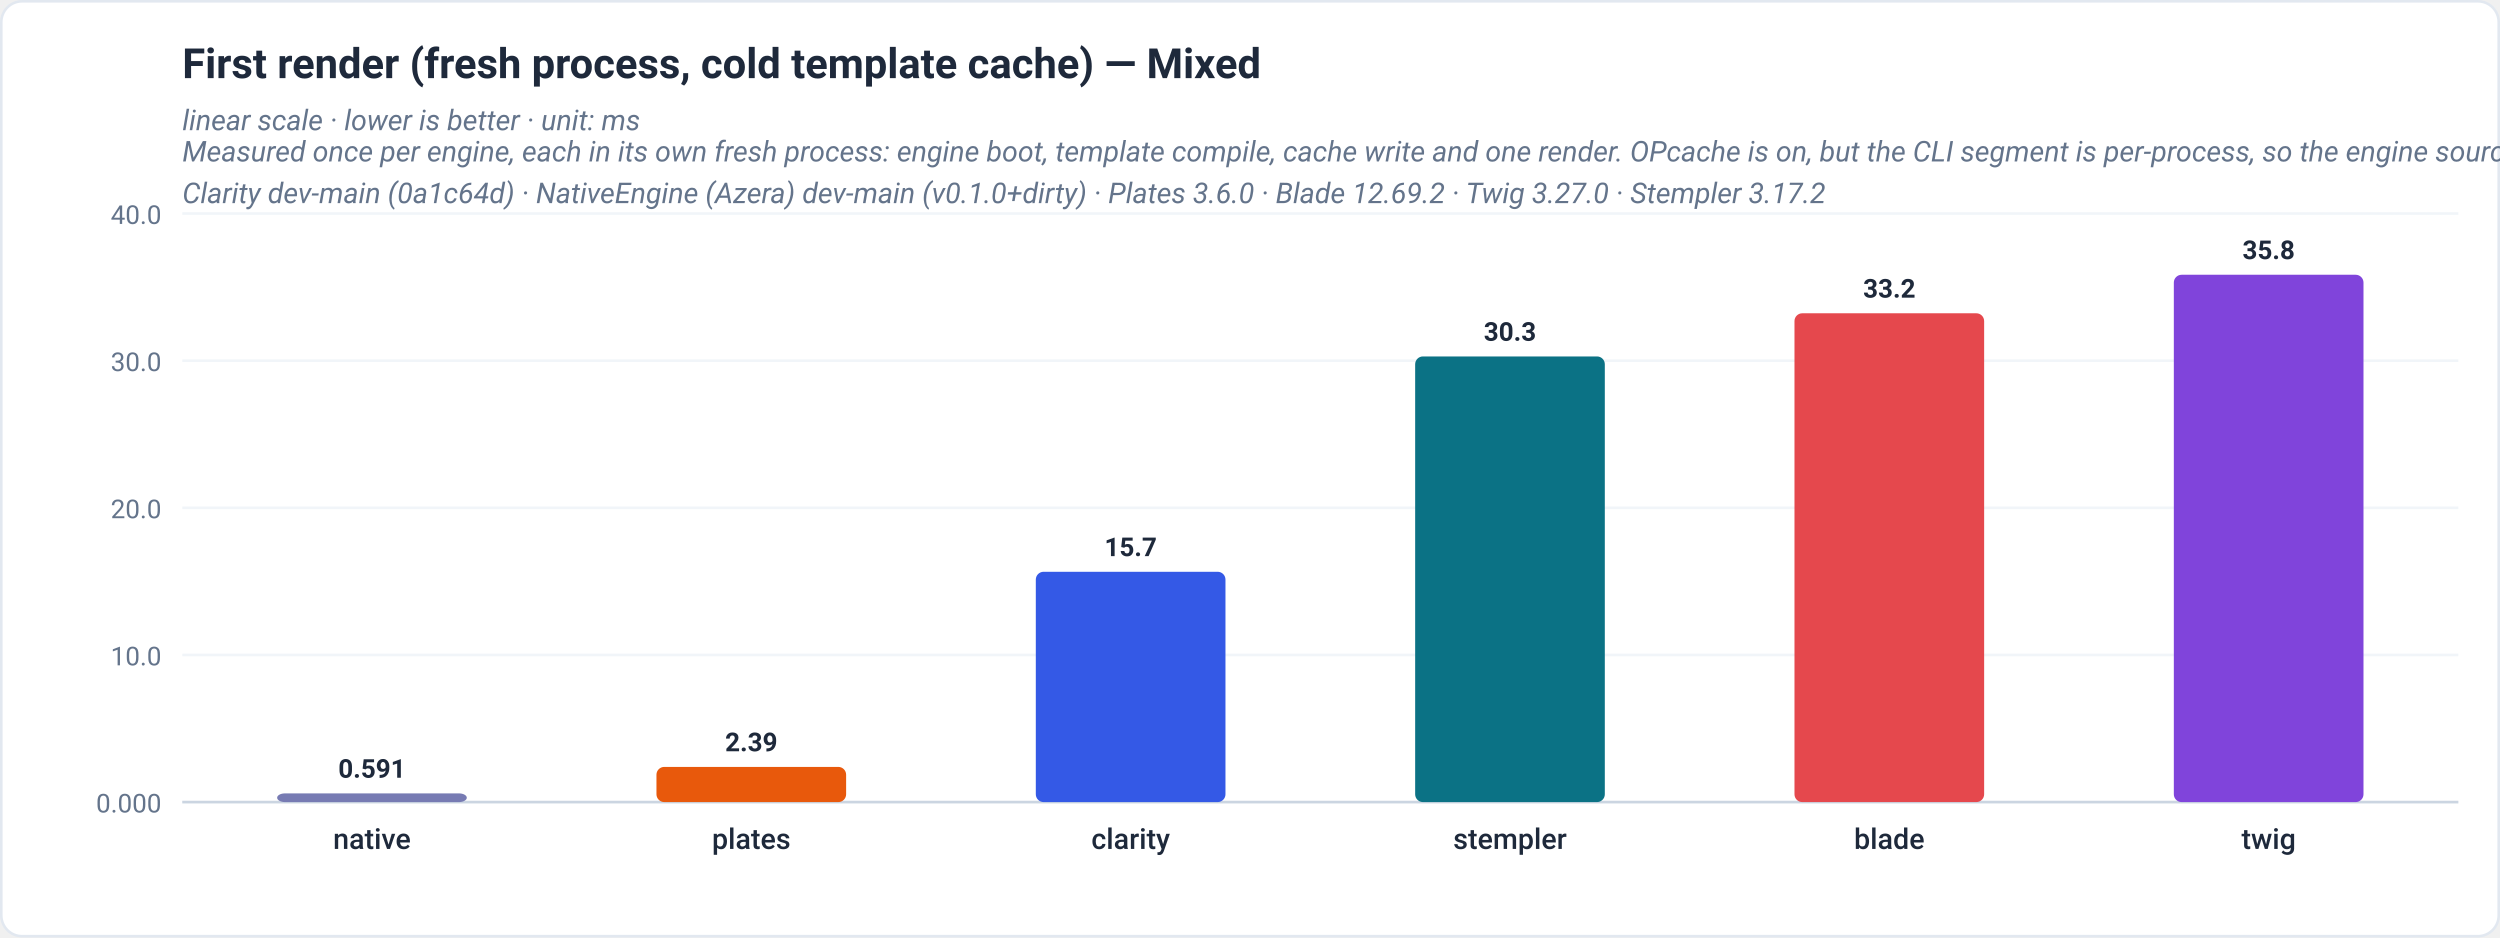
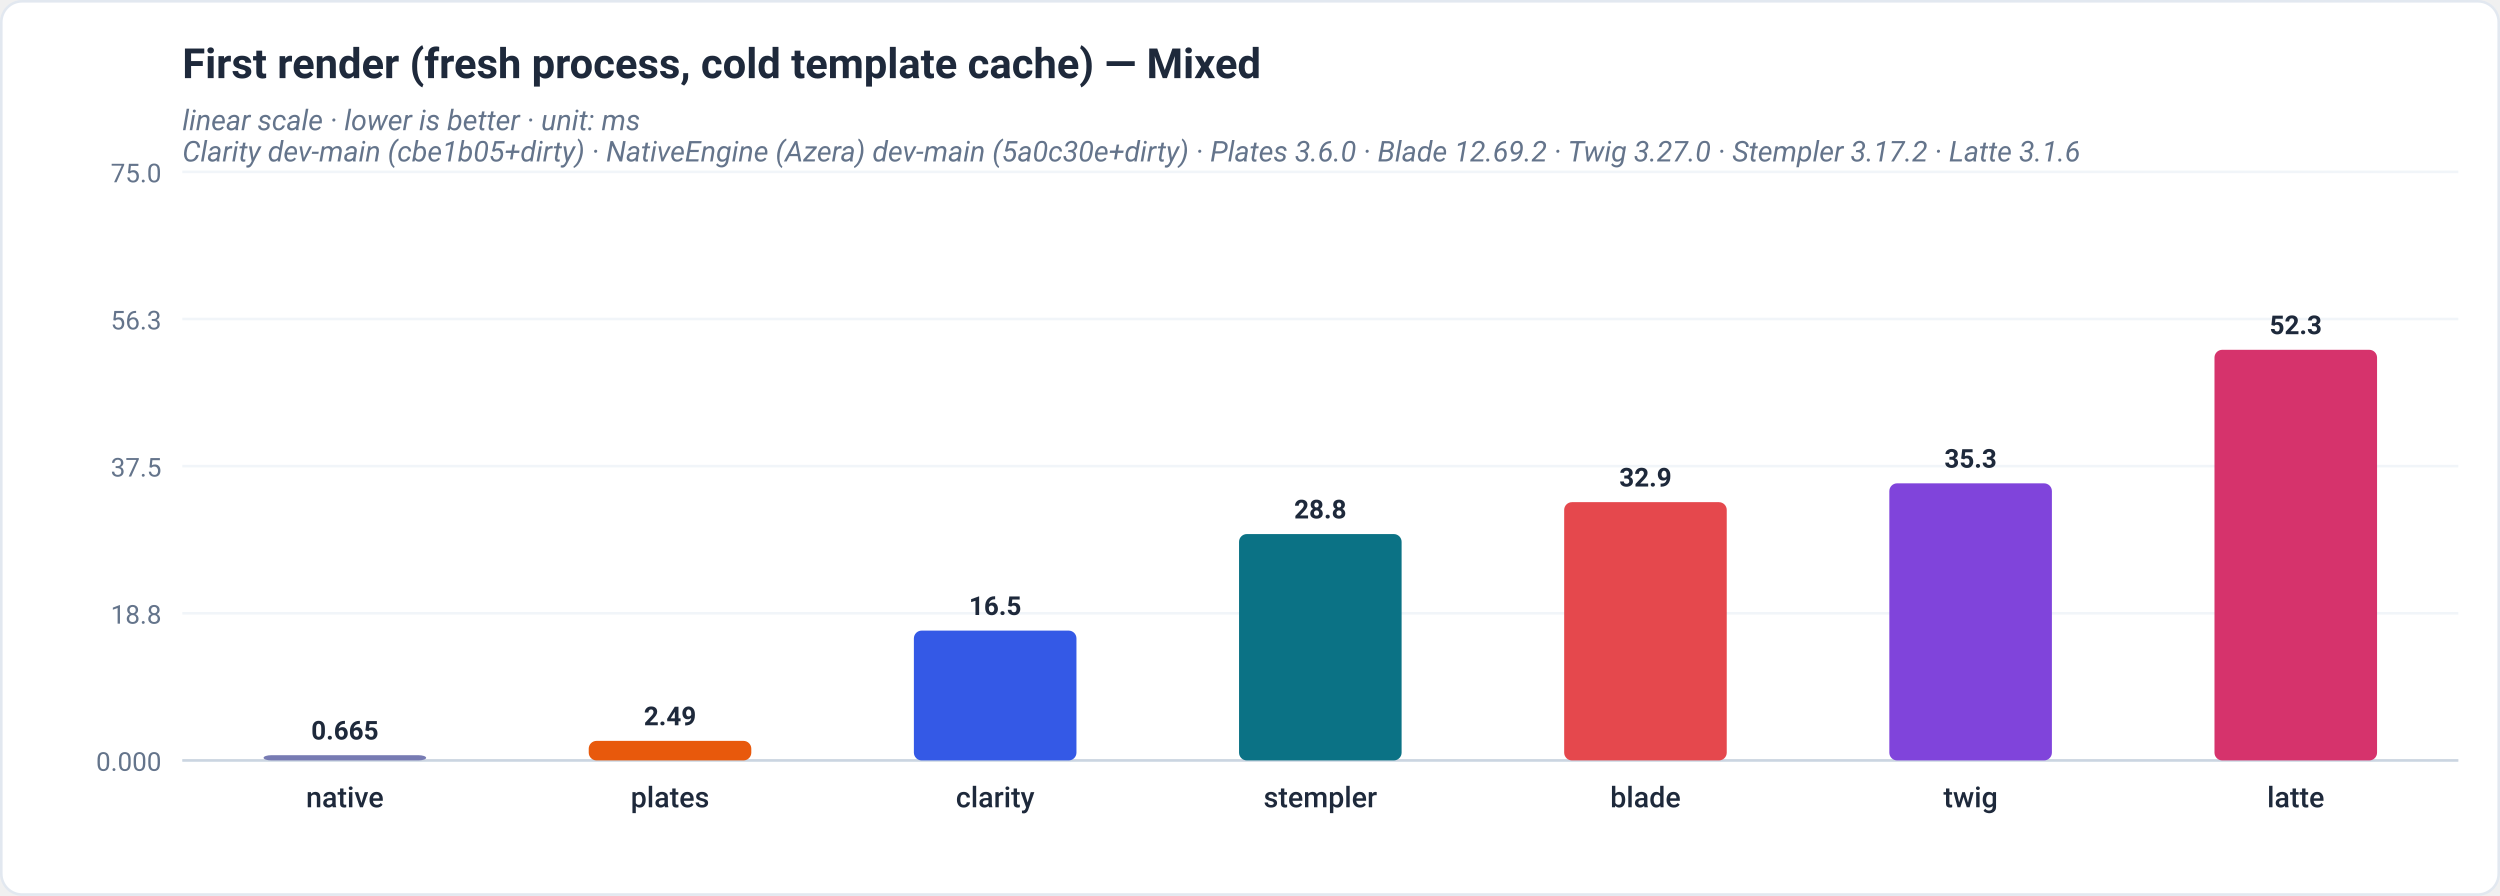
- <svg xmlns="http://www.w3.org/2000/svg" viewBox="0 0 960 360" width="960" height="360" role="img" font-family="-apple-system,BlinkMacSystemFont,'Segoe UI',Roboto,Helvetica,Arial,sans-serif">
-   <rect x="0.5" y="0.5" width="959" height="359" rx="8" fill="#ffffff" stroke="#e2e8f0" />
+ <svg xmlns="http://www.w3.org/2000/svg" viewBox="0 0 960 344" width="960" height="344" role="img" font-family="-apple-system,BlinkMacSystemFont,'Segoe UI',Roboto,Helvetica,Arial,sans-serif">
+   <rect x="0.5" y="0.5" width="959" height="343" rx="8" fill="#ffffff" stroke="#e2e8f0" />
  <text x="70" y="30" font-family="-apple-system,BlinkMacSystemFont,'Segoe UI',Roboto,Helvetica,Arial,sans-serif" font-size="16" font-weight="700" fill="#1e293b" text-anchor="start">First render (fresh process, cold template cache) — Mixed</text>
  <text x="70" y="50" font-family="-apple-system,BlinkMacSystemFont,'Segoe UI',Roboto,Helvetica,Arial,sans-serif" font-size="11" font-weight="400" fill="#64748b" text-anchor="start" font-style="italic">linear scale · lower is better · unit: ms</text>
-   <text x="70" y="62" font-family="-apple-system,BlinkMacSystemFont,'Segoe UI',Roboto,Helvetica,Arial,sans-serif" font-size="11" font-weight="400" fill="#64748b" text-anchor="start" font-style="italic">Measured once per engine, each in its own fresh process: engine boot, template compile, cache write and one render. OPcache is on, but the CLI segment is per-process, so the engine source is compiled in that process; the TEMPLATE cache is cold</text>
-   <text x="70" y="78" font-family="-apple-system,BlinkMacSystemFont,'Segoe UI',Roboto,Helvetica,Arial,sans-serif" font-size="11" font-weight="400" fill="#64748b" text-anchor="start" font-style="italic">Clarity dev-main (0a1c64d) · NativeEngine (Azera) dev-main (v0.1.0+dirty) · Plates 3.6.0 · Blade 12.69.2 · Twig 3.27.0 · Stempler 3.17.2</text>
-   <line x1="70" y1="308" x2="944" y2="308" stroke="#f1f5f9" stroke-width="1" />
-   <text x="62" y="312" font-family="-apple-system,BlinkMacSystemFont,'Segoe UI',Roboto,Helvetica,Arial,sans-serif" font-size="10" font-weight="400" fill="#64748b" text-anchor="end">0.000</text>
-   <line x1="70" y1="251.5" x2="944" y2="251.5" stroke="#f1f5f9" stroke-width="1" />
-   <text x="62" y="255.5" font-family="-apple-system,BlinkMacSystemFont,'Segoe UI',Roboto,Helvetica,Arial,sans-serif" font-size="10" font-weight="400" fill="#64748b" text-anchor="end">10.0</text>
-   <line x1="70" y1="195" x2="944" y2="195" stroke="#f1f5f9" stroke-width="1" />
-   <text x="62" y="199" font-family="-apple-system,BlinkMacSystemFont,'Segoe UI',Roboto,Helvetica,Arial,sans-serif" font-size="10" font-weight="400" fill="#64748b" text-anchor="end">20.0</text>
-   <line x1="70" y1="138.5" x2="944" y2="138.5" stroke="#f1f5f9" stroke-width="1" />
-   <text x="62" y="142.5" font-family="-apple-system,BlinkMacSystemFont,'Segoe UI',Roboto,Helvetica,Arial,sans-serif" font-size="10" font-weight="400" fill="#64748b" text-anchor="end">30.0</text>
-   <line x1="70" y1="82" x2="944" y2="82" stroke="#f1f5f9" stroke-width="1" />
-   <text x="62" y="86" font-family="-apple-system,BlinkMacSystemFont,'Segoe UI',Roboto,Helvetica,Arial,sans-serif" font-size="10" font-weight="400" fill="#64748b" text-anchor="end">40.0</text>
-   <line x1="70" y1="308" x2="944" y2="308" stroke="#cbd5e1" stroke-width="1" />
-   <rect x="106.42" y="304.66" width="72.83" height="3.34" rx="3" fill="#777bb3" />
-   <text x="142.83" y="298.66" font-family="-apple-system,BlinkMacSystemFont,'Segoe UI',Roboto,Helvetica,Arial,sans-serif" font-size="10" font-weight="600" fill="#1e293b" text-anchor="middle">0.591</text>
-   <text x="142.83" y="326" font-family="-apple-system,BlinkMacSystemFont,'Segoe UI',Roboto,Helvetica,Arial,sans-serif" font-size="11" font-weight="500" fill="#1e293b" text-anchor="middle">native</text>
-   <rect x="252.08" y="294.49" width="72.83" height="13.51" rx="3" fill="#e8590c" />
-   <text x="288.5" y="288.49" font-family="-apple-system,BlinkMacSystemFont,'Segoe UI',Roboto,Helvetica,Arial,sans-serif" font-size="10" font-weight="600" fill="#1e293b" text-anchor="middle">2.39</text>
-   <text x="288.5" y="326" font-family="-apple-system,BlinkMacSystemFont,'Segoe UI',Roboto,Helvetica,Arial,sans-serif" font-size="11" font-weight="500" fill="#1e293b" text-anchor="middle">plates</text>
-   <rect x="397.75" y="219.56" width="72.83" height="88.44" rx="3" fill="#3459e6" />
-   <text x="434.17" y="213.56" font-family="-apple-system,BlinkMacSystemFont,'Segoe UI',Roboto,Helvetica,Arial,sans-serif" font-size="10" font-weight="600" fill="#1e293b" text-anchor="middle">15.7</text>
-   <text x="434.17" y="326" font-family="-apple-system,BlinkMacSystemFont,'Segoe UI',Roboto,Helvetica,Arial,sans-serif" font-size="11" font-weight="500" fill="#1e293b" text-anchor="middle">clarity</text>
-   <rect x="543.42" y="136.87" width="72.83" height="171.13" rx="3" fill="#0b7285" />
-   <text x="579.83" y="130.87" font-family="-apple-system,BlinkMacSystemFont,'Segoe UI',Roboto,Helvetica,Arial,sans-serif" font-size="10" font-weight="600" fill="#1e293b" text-anchor="middle">30.3</text>
-   <text x="579.83" y="326" font-family="-apple-system,BlinkMacSystemFont,'Segoe UI',Roboto,Helvetica,Arial,sans-serif" font-size="11" font-weight="500" fill="#1e293b" text-anchor="middle">stempler</text>
-   <rect x="689.08" y="120.3" width="72.83" height="187.7" rx="3" fill="#e5484d" />
-   <text x="725.5" y="114.3" font-family="-apple-system,BlinkMacSystemFont,'Segoe UI',Roboto,Helvetica,Arial,sans-serif" font-size="10" font-weight="600" fill="#1e293b" text-anchor="middle">33.2</text>
-   <text x="725.5" y="326" font-family="-apple-system,BlinkMacSystemFont,'Segoe UI',Roboto,Helvetica,Arial,sans-serif" font-size="11" font-weight="500" fill="#1e293b" text-anchor="middle">blade</text>
-   <rect x="834.75" y="105.51" width="72.83" height="202.49" rx="3" fill="#8044db" />
-   <text x="871.17" y="99.51" font-family="-apple-system,BlinkMacSystemFont,'Segoe UI',Roboto,Helvetica,Arial,sans-serif" font-size="10" font-weight="600" fill="#1e293b" text-anchor="middle">35.8</text>
-   <text x="871.17" y="326" font-family="-apple-system,BlinkMacSystemFont,'Segoe UI',Roboto,Helvetica,Arial,sans-serif" font-size="11" font-weight="500" fill="#1e293b" text-anchor="middle">twig</text>
+   <text x="70" y="62" font-family="-apple-system,BlinkMacSystemFont,'Segoe UI',Roboto,Helvetica,Arial,sans-serif" font-size="11" font-weight="400" fill="#64748b" text-anchor="start" font-style="italic">Clarity dev-main (cbe1b05+dirty) · NativeEngine (Azera) dev-main (5a0c30e+dirty) · Plates 3.6.0 · Blade 12.69.2 · Twig 3.27.0 · Stempler 3.17.2 · Latte 3.1.6</text>
+   <line x1="70" y1="292" x2="944" y2="292" stroke="#f1f5f9" stroke-width="1" />
+   <text x="62" y="296" font-family="-apple-system,BlinkMacSystemFont,'Segoe UI',Roboto,Helvetica,Arial,sans-serif" font-size="10" font-weight="400" fill="#64748b" text-anchor="end">0.000</text>
+   <line x1="70" y1="235.5" x2="944" y2="235.5" stroke="#f1f5f9" stroke-width="1" />
+   <text x="62" y="239.5" font-family="-apple-system,BlinkMacSystemFont,'Segoe UI',Roboto,Helvetica,Arial,sans-serif" font-size="10" font-weight="400" fill="#64748b" text-anchor="end">18.8</text>
+   <line x1="70" y1="179" x2="944" y2="179" stroke="#f1f5f9" stroke-width="1" />
+   <text x="62" y="183" font-family="-apple-system,BlinkMacSystemFont,'Segoe UI',Roboto,Helvetica,Arial,sans-serif" font-size="10" font-weight="400" fill="#64748b" text-anchor="end">37.5</text>
+   <line x1="70" y1="122.5" x2="944" y2="122.5" stroke="#f1f5f9" stroke-width="1" />
+   <text x="62" y="126.5" font-family="-apple-system,BlinkMacSystemFont,'Segoe UI',Roboto,Helvetica,Arial,sans-serif" font-size="10" font-weight="400" fill="#64748b" text-anchor="end">56.3</text>
+   <line x1="70" y1="66" x2="944" y2="66" stroke="#f1f5f9" stroke-width="1" />
+   <text x="62" y="70" font-family="-apple-system,BlinkMacSystemFont,'Segoe UI',Roboto,Helvetica,Arial,sans-serif" font-size="10" font-weight="400" fill="#64748b" text-anchor="end">75.0</text>
+   <line x1="70" y1="292" x2="944" y2="292" stroke="#cbd5e1" stroke-width="1" />
+   <rect x="101.21" y="289.99" width="62.43" height="2.01" rx="3" fill="#777bb3" />
+   <text x="132.43" y="283.99" font-family="-apple-system,BlinkMacSystemFont,'Segoe UI',Roboto,Helvetica,Arial,sans-serif" font-size="10" font-weight="600" fill="#1e293b" text-anchor="middle">0.665</text>
+   <text x="132.43" y="310" font-family="-apple-system,BlinkMacSystemFont,'Segoe UI',Roboto,Helvetica,Arial,sans-serif" font-size="11" font-weight="500" fill="#1e293b" text-anchor="middle">native</text>
+   <rect x="226.07" y="284.5" width="62.43" height="7.5" rx="3" fill="#e8590c" />
+   <text x="257.29" y="278.5" font-family="-apple-system,BlinkMacSystemFont,'Segoe UI',Roboto,Helvetica,Arial,sans-serif" font-size="10" font-weight="600" fill="#1e293b" text-anchor="middle">2.49</text>
+   <text x="257.29" y="310" font-family="-apple-system,BlinkMacSystemFont,'Segoe UI',Roboto,Helvetica,Arial,sans-serif" font-size="11" font-weight="500" fill="#1e293b" text-anchor="middle">plates</text>
+   <rect x="350.93" y="242.15" width="62.43" height="49.85" rx="3" fill="#3459e6" />
+   <text x="382.14" y="236.15" font-family="-apple-system,BlinkMacSystemFont,'Segoe UI',Roboto,Helvetica,Arial,sans-serif" font-size="10" font-weight="600" fill="#1e293b" text-anchor="middle">16.5</text>
+   <text x="382.14" y="310" font-family="-apple-system,BlinkMacSystemFont,'Segoe UI',Roboto,Helvetica,Arial,sans-serif" font-size="11" font-weight="500" fill="#1e293b" text-anchor="middle">clarity</text>
+   <rect x="475.79" y="205.08" width="62.43" height="86.92" rx="3" fill="#0b7285" />
+   <text x="507" y="199.08" font-family="-apple-system,BlinkMacSystemFont,'Segoe UI',Roboto,Helvetica,Arial,sans-serif" font-size="10" font-weight="600" fill="#1e293b" text-anchor="middle">28.8</text>
+   <text x="507" y="310" font-family="-apple-system,BlinkMacSystemFont,'Segoe UI',Roboto,Helvetica,Arial,sans-serif" font-size="11" font-weight="500" fill="#1e293b" text-anchor="middle">stempler</text>
+   <rect x="600.64" y="192.83" width="62.43" height="99.17" rx="3" fill="#e5484d" />
+   <text x="631.86" y="186.83" font-family="-apple-system,BlinkMacSystemFont,'Segoe UI',Roboto,Helvetica,Arial,sans-serif" font-size="10" font-weight="600" fill="#1e293b" text-anchor="middle">32.9</text>
+   <text x="631.86" y="310" font-family="-apple-system,BlinkMacSystemFont,'Segoe UI',Roboto,Helvetica,Arial,sans-serif" font-size="11" font-weight="500" fill="#1e293b" text-anchor="middle">blade</text>
+   <rect x="725.5" y="185.6" width="62.43" height="106.4" rx="3" fill="#8044db" />
+   <text x="756.71" y="179.6" font-family="-apple-system,BlinkMacSystemFont,'Segoe UI',Roboto,Helvetica,Arial,sans-serif" font-size="10" font-weight="600" fill="#1e293b" text-anchor="middle">35.3</text>
+   <text x="756.71" y="310" font-family="-apple-system,BlinkMacSystemFont,'Segoe UI',Roboto,Helvetica,Arial,sans-serif" font-size="11" font-weight="500" fill="#1e293b" text-anchor="middle">twig</text>
+   <rect x="850.36" y="134.32" width="62.43" height="157.68" rx="3" fill="#d6336c" />
+   <text x="881.57" y="128.32" font-family="-apple-system,BlinkMacSystemFont,'Segoe UI',Roboto,Helvetica,Arial,sans-serif" font-size="10" font-weight="600" fill="#1e293b" text-anchor="middle">52.3</text>
+   <text x="881.57" y="310" font-family="-apple-system,BlinkMacSystemFont,'Segoe UI',Roboto,Helvetica,Arial,sans-serif" font-size="11" font-weight="500" fill="#1e293b" text-anchor="middle">latte</text>
</svg>
